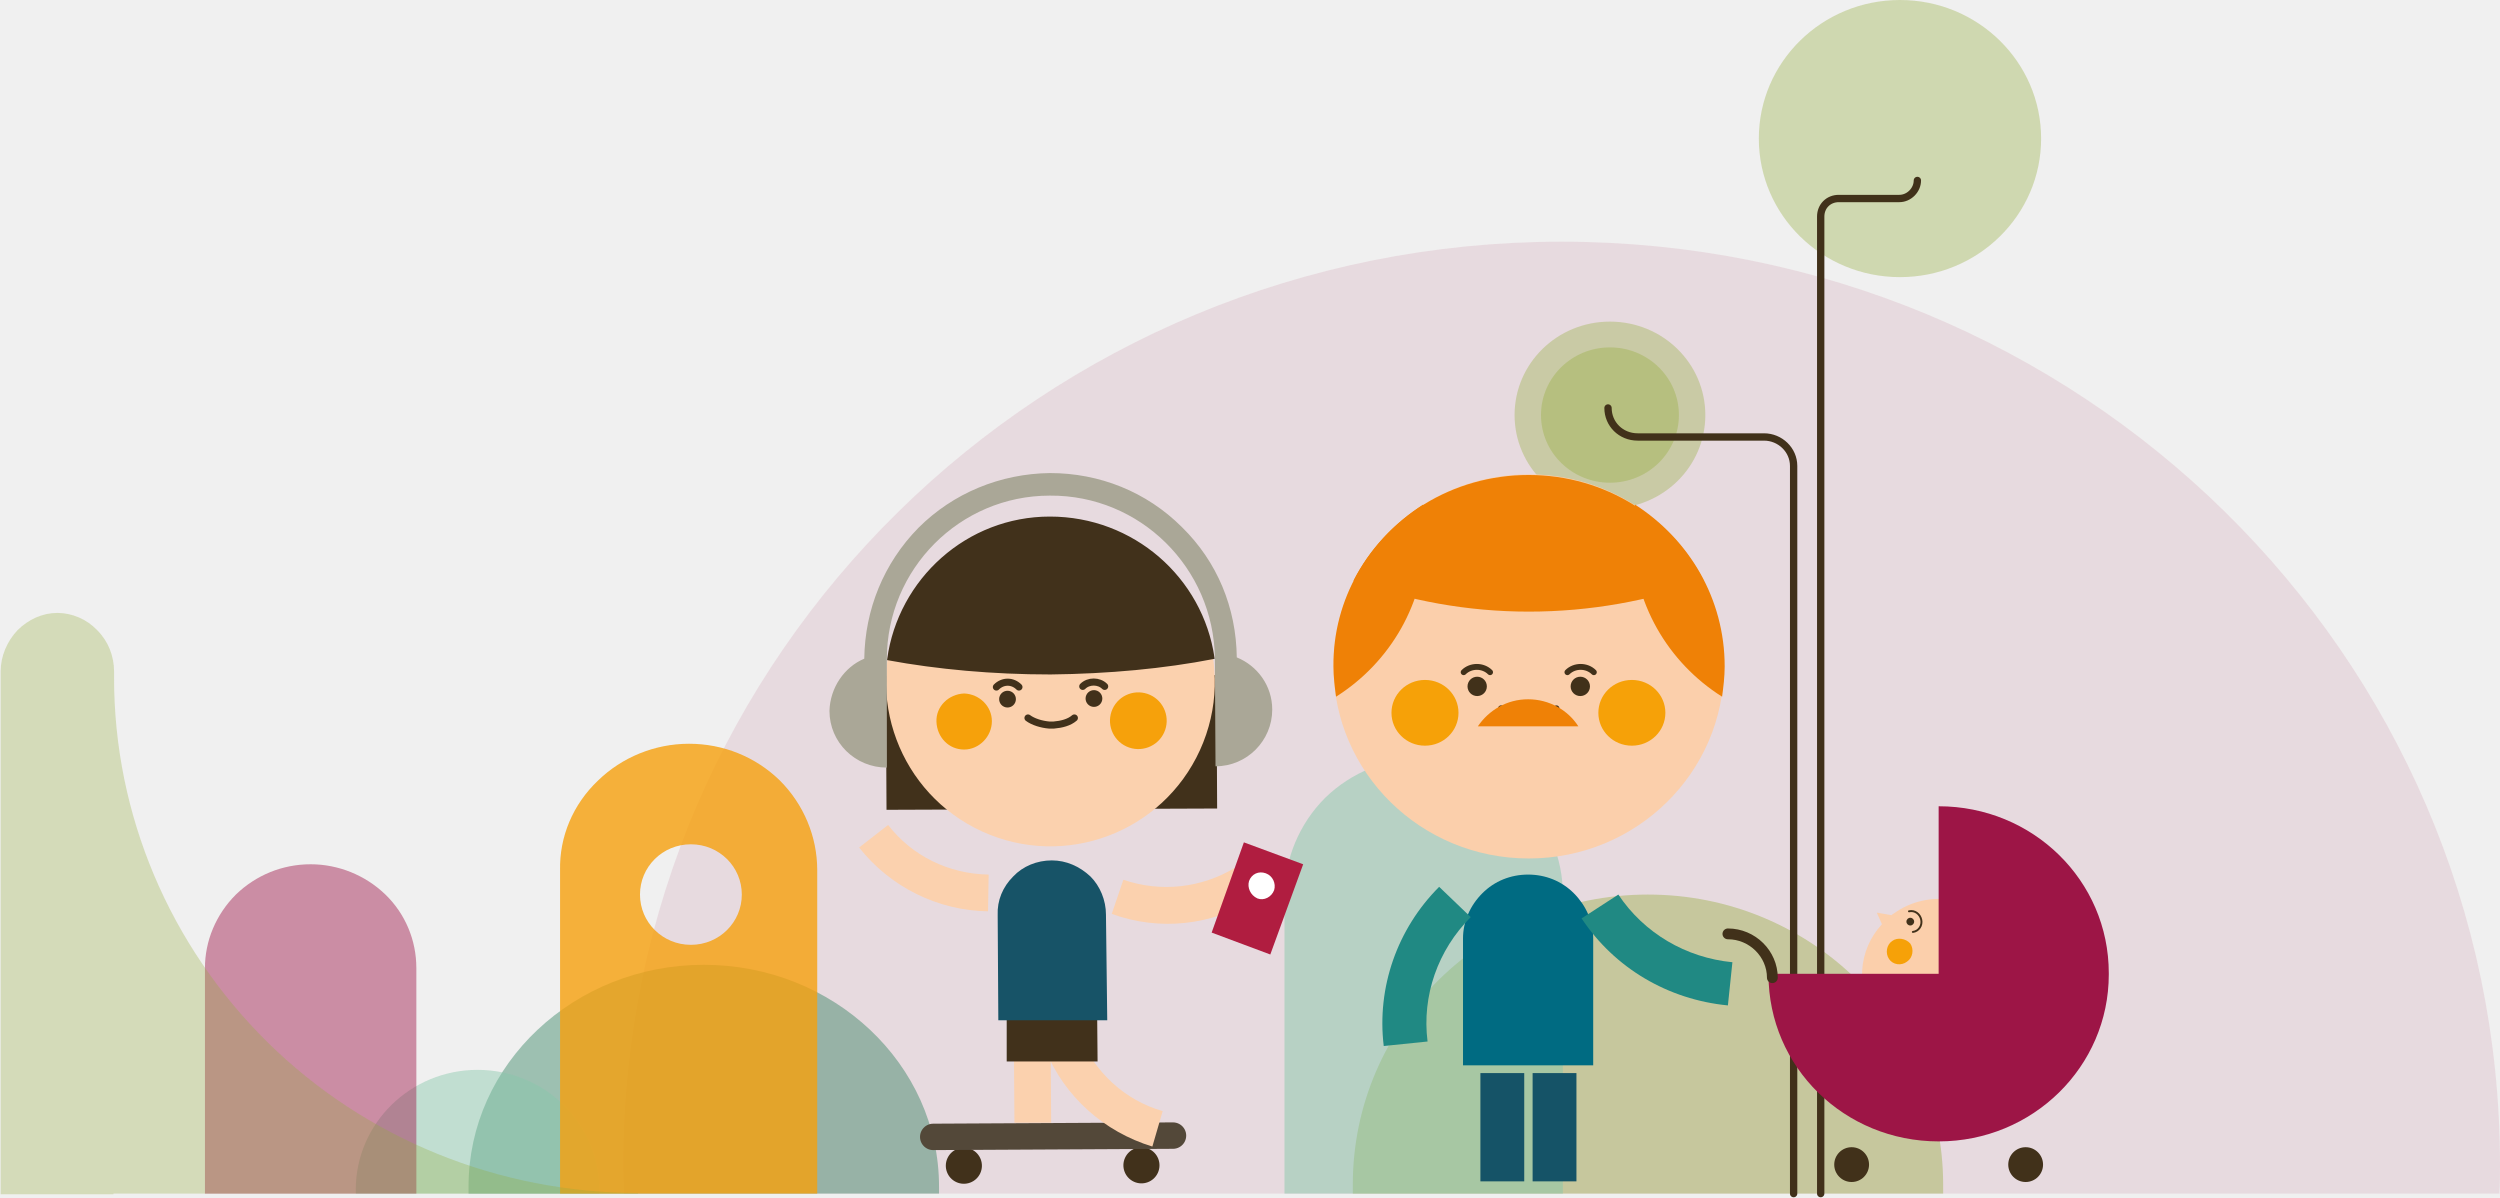
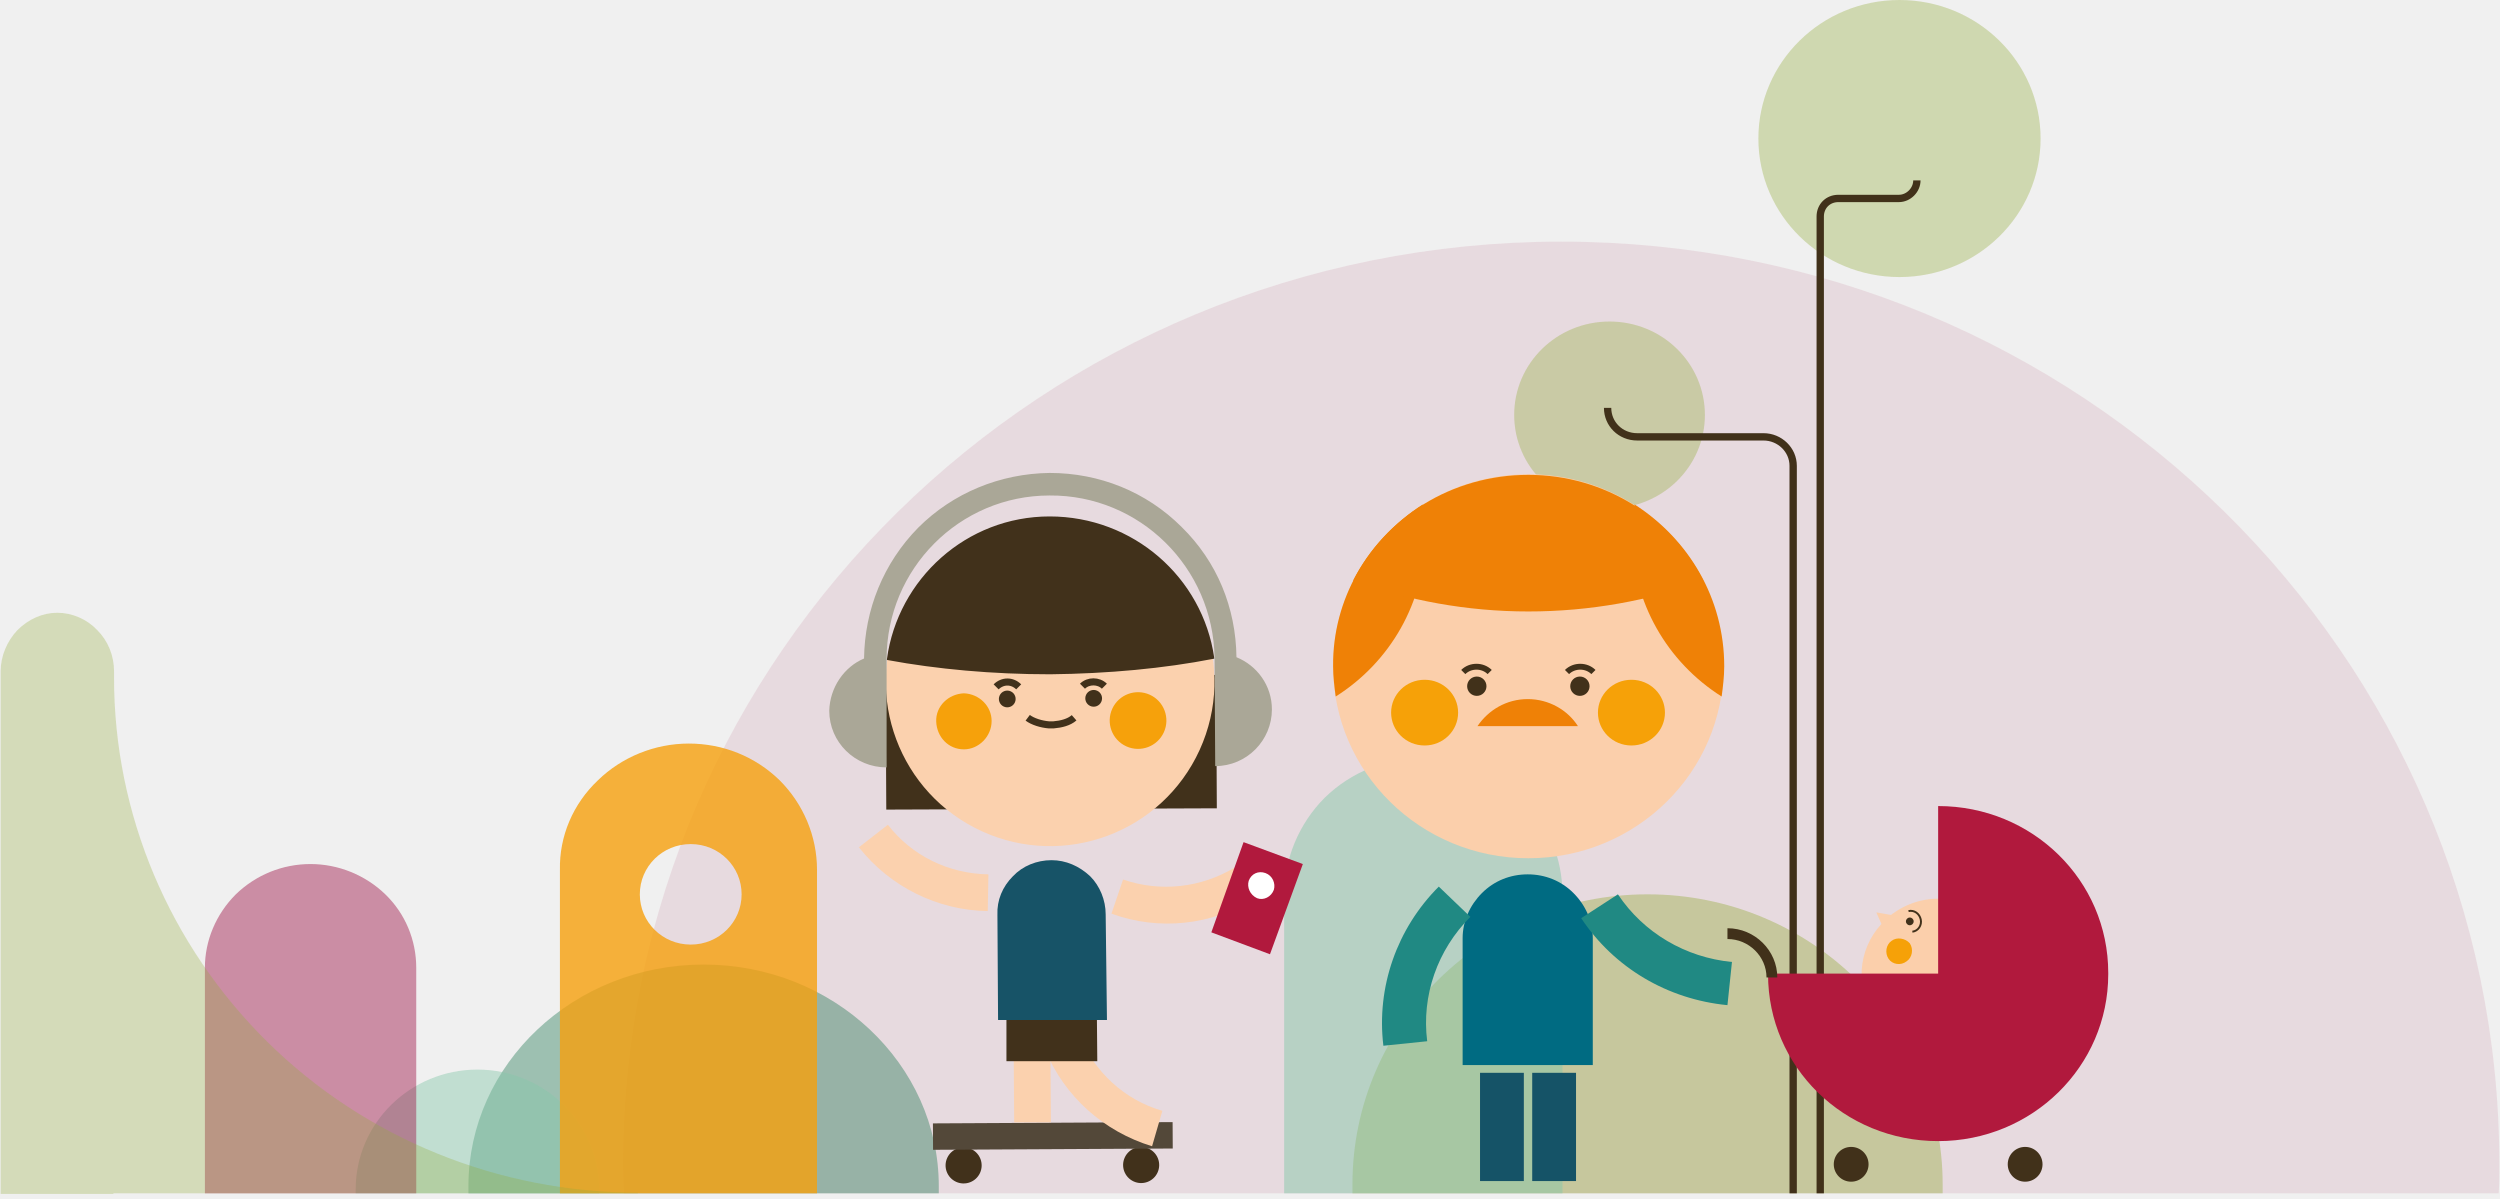
- <svg xmlns="http://www.w3.org/2000/svg" version="1.1" id="Ebene_1" x="0px" y="0px" viewBox="0 0 387.9 185.8" style="enable-background:new 0 0 387.9 185.8;" xml:space="preserve">
-   <style type="text/css">
- 	.st0{opacity:0.1;fill:#9D1546;enable-background:new    ;}
- 	.st1{opacity:0.4;fill:#93AB39;enable-background:new    ;}
- 	.st2{opacity:0.5;fill:#88C7AA;enable-background:new    ;}
- 	.st3{opacity:0.35;fill:#02663B;enable-background:new    ;}
- 	.st4{opacity:0.35;fill:#93AB39;enable-background:new    ;}
- 	.st5{opacity:0.45;fill:#88C7AA;enable-background:new    ;}
- 	.st6{opacity:0.45;fill:#9D1546;enable-background:new    ;}
- 	.st7{opacity:0.8;fill:#F6A00C;enable-background:new    ;}
- 	.st8{opacity:0.3;}
- 	.st9{fill:#93AB39;}
- 	.st10{fill:none;stroke:#41311A;stroke-width:1.138;stroke-linecap:round;stroke-miterlimit:10;}
- 	.st11{fill:none;stroke:#41311A;stroke-width:1.138;stroke-linecap:round;stroke-linejoin:round;stroke-miterlimit:10;}
- 	.st12{fill:#FBCFAB;}
- 	.st13{fill:#F6A108;}
- 	.st14{fill:#41311A;}
- 	.st15{fill:none;stroke:#41311A;stroke-width:0.304;stroke-linecap:round;stroke-miterlimit:10;}
- 	.st16{fill:#9D1546;}
- 	.st17{fill:none;stroke:#41311A;stroke-width:1.676;stroke-linecap:round;stroke-miterlimit:10;}
- 	.st18{display:none;}
- 	.st19{display:inline;}
- 	.st20{fill:#93AB3A;}
- 	.st21{display:inline;fill:#9D1546;}
- 	.st22{fill:none;stroke:#41311A;stroke-width:0.91;stroke-linecap:round;stroke-miterlimit:10;}
- 	.st23{fill:#155367;}
- 	.st24{fill:#006B82;}
- 	.st25{fill:#208983;}
- 	.st26{fill:#EF8106;}
- 	.st27{fill:#41311B;}
- 	.st28{fill:none;stroke:#534839;stroke-width:4.1;stroke-linecap:round;stroke-miterlimit:10;}
- 	.st29{fill:#FBD1AE;}
- 	.st30{fill:#175367;}
- 	.st31{fill:#41311B;stroke:#41311B;stroke-width:0.3;stroke-miterlimit:10;}
- 	.st32{fill:none;stroke:#41311B;stroke-width:1.1;stroke-linecap:round;stroke-miterlimit:10;}
- 	.st33{fill:#F6A10B;}
- 	.st34{fill:#B01D40;}
- 	.st35{fill:#FFFFFF;}
- 	.st36{fill:#AAA797;}
- </style>
-   <g>
-     <path class="st0" d="M96.8,185.2c0-1.5-0.1-3-0.1-4.5c0-79.1,65.2-143.2,145.6-143.2s145.6,64.1,145.6,143.2c0,1.5,0,3-0.1,4.5   H96.8z" />
-     <path class="st1" d="M209.9,185.2c0-0.5,0-0.9,0-1.4c0-24.9,20.5-45,45.8-45s45.8,20.2,45.8,45c0,0.5,0,1,0,1.4H209.9z" />
-     <path class="st2" d="M199.3,185.2v-46.3c0-5.6,2.3-11.1,6.3-15.1c4.1-4,9.6-6.2,15.3-6.2c5.7,0,11.3,2.2,15.3,6.2   c4.1,4,6.3,9.4,6.3,15.1v46.3H199.3z" />
-     <path class="st3" d="M72.7,185.2c0-0.4,0-0.7,0-1.1c0-19,16.4-34.4,36.5-34.4s36.5,15.4,36.5,34.4c0,0.4,0,0.7,0,1.1H72.7z" />
-     <g>
-       <ellipse class="st4" cx="294.8" cy="21.5" rx="21.9" ry="21.5" />
-       <path class="st4" d="M235,64.4c0,8,6.6,14.5,14.8,14.5s14.8-6.5,14.8-14.5s-6.6-14.5-14.8-14.5C241.6,49.9,235,56.4,235,64.4z" />
-       <ellipse class="st4" cx="249.8" cy="64.4" rx="10.7" ry="10.5" />
+ <svg xmlns="http://www.w3.org/2000/svg" width="388" height="186" viewBox="0 0 388 186">
+   <g fill="none" fill-rule="evenodd">
+     <path fill="#9D1546" d="M96.8,185.2 C96.8,183.7 96.7,182.2 96.7,180.7 C96.7,101.6 161.9,37.5 242.3,37.5 C322.7,37.5 387.9,101.6 387.9,180.7 C387.9,182.2 387.9,183.7 387.8,185.2 L96.8,185.2 L96.8,185.2 Z" opacity=".1" />
+     <path fill="#93AB39" d="M209.9,185.2 L209.9,183.8 C209.9,158.9 230.4,138.8 255.7,138.8 C281,138.8 301.5,159 301.5,183.8 L301.5,185.2 L209.9,185.2 L209.9,185.2 Z" opacity=".4" />
+     <path fill="#88C7AA" d="M199.3,185.2 L199.3,138.9 C199.3,133.3 201.6,127.8 205.6,123.8 C209.7,119.8 215.2,117.6 220.9,117.6 C226.6,117.6 232.2,119.8 236.2,123.8 C240.3,127.8 242.5,133.2 242.5,138.9 L242.5,185.2 L199.3,185.2 L199.3,185.2 Z" opacity=".5" />
+     <path fill="#02663B" d="M72.7,185.2 L72.7,184.1 C72.7,165.1 89.1,149.7 109.2,149.7 C129.3,149.7 145.7,165.1 145.7,184.1 L145.7,185.2 L72.7,185.2 L72.7,185.2 Z" opacity=".35" />
+     <g fill="#93AB39" transform="translate(235)" opacity=".35">
+       <ellipse cx="59.8" cy="21.5" rx="21.9" ry="21.5" />
+       <path d="M0,64.4 C0,72.4 6.6,78.9 14.8,78.9 C23,78.9 29.6,72.4 29.6,64.4 C29.6,56.4 23,49.9 14.8,49.9 C6.6,49.9 0,56.4 0,64.4 L0,64.4 Z" />
+       <ellipse cx="14.8" cy="64.4" rx="10.7" ry="10.5" />
    </g>
-     <path class="st5" d="M93,185.2c0-0.2,0-0.4,0-0.6c0-10.3-8.5-18.6-18.9-18.6s-18.9,8.3-18.9,18.6c0,0.2,0,0.4,0,0.6H93z" />
-     <path class="st6" d="M31.8,185.2v-35c0-4.2,1.7-8.3,4.8-11.4c3.1-3,7.2-4.7,11.6-4.7c4.3,0,8.5,1.7,11.6,4.7   c3.1,3,4.8,7.1,4.8,11.4v35H31.8z" />
-     <path class="st7" d="M86.9,135v50.2h39.9V135c0-5.2-2.1-10.2-5.8-13.9c-3.8-3.7-8.8-5.7-14.1-5.7c-5.3,0-10.4,2.1-14.1,5.7   C88.9,124.8,86.8,129.8,86.9,135z M99.3,138.8c0-4.3,3.5-7.8,7.9-7.8s7.9,3.5,7.9,7.8s-3.5,7.8-7.9,7.8S99.3,143.1,99.3,138.8z" />
-     <g class="st8">
-       <path class="st9" d="M99,185.1c-21.6,0-42.3-8.4-57.5-23.4c-15.2-15-23.8-35.3-23.8-56.5v-1c0-2.4-0.9-4.7-2.6-6.4    c-1.6-1.7-3.9-2.7-6.2-2.7c-2.3,0-4.5,1-6.2,2.7c-1.6,1.7-2.6,4-2.6,6.4l0,81.1h17.5v-0.1H99z" />
-     </g>
-     <path class="st10" d="M297.5,28c0,1.5-1.3,2.8-2.8,2.8h-4.2h-5.2c-1.6,0-2.8,1.2-2.8,2.8v77.2V36.1v149.1" />
-     <path class="st11" d="M249.5,63.3c0,2.5,2,4.5,4.6,4.5h5.2h3h11.4c2.5,0,4.6,2,4.6,4.5v112.9V76.4" />
-     <g>
-       <g>
-         <g>
-           <path class="st12" d="M310.5,144.3c-3.8-5.2-11.3-6.4-16.6-2.6c-0.2,0.1-0.3,0.2-0.4,0.3l-2.3-0.4l0.8,1.8      c-3.7,4-4.2,10.1-0.8,14.7c3.8,5.3,11.3,6.4,16.6,2.6C313.1,156.8,314.3,149.5,310.5,144.3z" />
-           <path class="st13" d="M293.6,146c-0.9,0.6-1.1,1.9-0.5,2.8c0.6,0.9,1.9,1.1,2.8,0.4c0.9-0.6,1.1-1.9,0.5-2.8      C295.7,145.6,294.4,145.4,293.6,146z" />
-           <ellipse class="st14" cx="296.4" cy="143" rx="0.6" ry="0.6" />
-           <path class="st15" d="M296.8,144.6c0.9-0.1,1.5-1,1.3-1.9c-0.2-0.9-1-1.5-1.9-1.3" />
+     <path fill="#88C7AA" d="M93,185.2 L93,184.6 C93,174.3 84.5,166 74.1,166 C63.7,166 55.2,174.3 55.2,184.6 L55.2,185.2 L93,185.2 L93,185.2 Z" opacity=".45" />
+     <path fill="#9D1546" d="M31.8,185.2 L31.8,150.2 C31.8,146 33.5,141.9 36.6,138.8 C39.7,135.8 43.8,134.1 48.2,134.1 C52.5,134.1 56.7,135.8 59.8,138.8 C62.9,141.8 64.6,145.9 64.6,150.2 L64.6,185.2 L31.8,185.2 L31.8,185.2 Z" opacity=".45" />
+     <path fill="#F6A00C" d="M86.9,135 L86.9,185.2 L126.8,185.2 L126.8,135 C126.8,129.8 124.7,124.8 121,121.1 C117.2,117.4 112.2,115.4 106.9,115.4 C101.6,115.4 96.5,117.5 92.8,121.1 C88.9,124.8 86.8,129.8 86.9,135 L86.9,135 Z M99.3,138.8 C99.3,134.5 102.8,131 107.2,131 C111.6,131 115.1,134.5 115.1,138.8 C115.1,143.1 111.6,146.6 107.2,146.6 C102.8,146.6 99.3,143.1 99.3,138.8 L99.3,138.8 Z" opacity=".8" />
+     <path fill="#93AB39" d="M99,90.1 C77.4,90.1 56.7,81.7 41.5,66.7 C26.3,51.7 17.7,31.4 17.7,10.2 L17.7,9.2 C17.7,6.8 16.8,4.5 15.1,2.8 C13.5,1.1 11.2,0.1 8.9,0.1 C6.6,0.1 4.4,1.1 2.7,2.8 C1.1,4.5 0.1,6.8 0.1,9.2 L0.1,90.3 L17.6,90.3 L17.6,90.2 L99,90.2 L99,90.1 Z" opacity=".3" transform="translate(0 95)" />
+     <path stroke="#41311A" stroke-width="1.138" d="M297.5 28C297.5 29.5 296.2 30.8 294.7 30.8L290.5 30.8 285.3 30.8C283.7 30.8 282.5 32 282.5 33.6L282.5 110.8 282.5 36.1 282.5 185.2M249.5 63.3C249.5 65.8 251.5 67.8 254.1 67.8L259.3 67.8 262.3 67.8 273.7 67.8C276.2 67.8 278.3 69.8 278.3 72.3L278.3 185.2 278.3 76.4" />
+     <g transform="translate(201 61)">
+       <g transform="translate(67 64)">
+         <g transform="translate(20 14)">
+           <path fill="#FBCFAB" d="M22.5,5.3 C18.7,0.1 11.2,-1.1 5.9,2.7 C5.7,2.8 5.6,2.9 5.5,3 L3.2,2.6 L4,4.4 C0.3,8.4 -0.2,14.5 3.2,19.1 C7,24.4 14.5,25.5 19.8,21.7 C25.1,17.8 26.3,10.5 22.5,5.3 L22.5,5.3 Z" />
+           <path fill="#F6A108" d="M5.6,7 C4.7,7.6 4.5,8.9 5.1,9.8 C5.7,10.7 7,10.9 7.9,10.2 C8.8,9.6 9,8.3 8.4,7.4 C7.7,6.6 6.4,6.4 5.6,7 L5.6,7 Z" />
+           <circle cx="8.4" cy="4" r=".6" fill="#41311A" />
+           <path stroke="#41311A" stroke-width=".304" d="M8.8,5.6 C9.7,5.5 10.3,4.6 10.1,3.7 C9.9,2.8 9.1,2.2 8.2,2.4" />
        </g>
-         <ellipse class="st14" cx="287.3" cy="180.7" rx="2.7" ry="2.7" />
-         <ellipse class="st14" cx="314.3" cy="180.7" rx="2.7" ry="2.7" />
-         <path class="st16" d="M327.2,151c0-14.4-11.8-25.9-26.4-25.9v26h-26.4c0,0,0,0,0,0.1c0,14.4,11.8,25.9,26.4,25.9     c14.6,0,26.4-11.6,26.4-25.9C327.2,151.1,327.2,151.1,327.2,151C327.2,151.1,327.2,151.1,327.2,151z" />
-         <path class="st17" d="M275,151.7L275,151.7c0-3.7-3.1-6.8-6.9-6.8" />
+         <circle cx="19.3" cy="55.7" r="2.7" fill="#41311A" />
+         <circle cx="46.3" cy="55.7" r="2.7" fill="#41311A" />
+         <path fill="#B1193D" d="M59.2,26 C59.2,11.6 47.4,0.1 32.8,0.1 L32.8,26.1 L6.4,26.1 C6.4,26.1 6.4,26.1 6.4,26.2 C6.4,40.6 18.2,52.1 32.8,52.1 C47.4,52.1 59.2,40.5 59.2,26.2 L59.2,26 C59.2,26.1 59.2,26.1 59.2,26 L59.2,26 Z" />
+         <path stroke="#41311A" stroke-width="1.676" d="M7,26.7 L7,26.7 C7,23 3.9,19.9 0.1,19.9" />
      </g>
-       <g class="st18">
-         <g class="st19">
-           <rect x="234.6" y="166.5" class="st20" width="6.8" height="16.8" />
-           <rect x="226.7" y="166.5" class="st20" width="6.8" height="16.8" />
+       <g transform="translate(5 12)">
+         <g fill="#155367" transform="translate(23 93)">
+           <rect width="6.8" height="16.8" x=".7" y=".5" />
+           <rect width="6.8" height="16.8" x="8.8" y=".5" />
        </g>
-         <path class="st21" d="M244.1,165.3v-19.7c0-2.6-1.1-5.1-3-7c-1.9-1.9-4.4-2.9-7.1-2.9c-2.7,0-5.2,1-7.1,2.9c-1.9,1.9-3,4.4-3,7     v19.7H244.1z" />
-         <path class="st21" d="M267.4,149.6c-9.2,1.5-18.5-1.2-25.5-7.3l4.5-5c5.4,4.8,12.7,6.9,19.9,5.7L267.4,149.6z" />
-         <path class="st21" d="M225.4,144c-5.6,7.3-14.2,11.7-23.6,12l-0.2-6.7c7.3-0.2,14-3.7,18.4-9.4L225.4,144z" />
-         <g class="st19">
-           <path class="st12" d="M267.9,118.1l5,0.4l-3.1-4.9c0.2-0.4,0.3-0.9,0.4-1.3c4.3-15.9-5.3-32.2-21.4-36.5      c-16.1-4.2-32.7,5.2-37.1,21c-4.3,15.9,5.3,32.2,21.4,36.5C247.1,137.1,261.5,130.4,267.9,118.1z" />
-           <ellipse class="st13" cx="254.9" cy="115.7" rx="5.2" ry="5.1" />
-           <ellipse class="st14" cx="264.5" cy="107.6" rx="1.5" ry="1.5" />
-           <path class="st22" d="M260.3,108.1c-0.4-2.2,1.1-4.4,3.4-4.8c2.3-0.4,4.5,1.1,4.9,3.3" />
-           <g>
-             <path class="st14" d="M222.5,80.7c-5.5,4.2-9.6,10.3-11.1,17.6c-0.5,2.2-0.6,4.3-0.6,6.4c5.8-2.9,10.3-8.3,11.7-15.1       C223.1,86.5,223.1,83.6,222.5,80.7z" />
-             <g>
-               <path class="st14" d="M213.6,91.5c5.2,5.4,12.1,9.4,20,11c13.2,2.6,26.1-1.8,34.8-10.6c-3.9-8.3-11.6-14.6-21.4-16.6        C233.1,72.5,219.5,79.5,213.6,91.5z" />
-             </g>
-             <ellipse class="st14" cx="234.9" cy="71.5" rx="10.1" ry="9.9" />
-           </g>
+         <path fill="#006B82" d="M41.2,92.3 L41.2,72.6 C41.2,70 40.1,67.5 38.2,65.6 C36.3,63.7 33.8,62.7 31.1,62.7 C28.4,62.7 25.9,63.7 24,65.6 C22.1,67.5 21,70 21,72.6 L21,92.3 L41.2,92.3 L41.2,92.3 Z" />
+         <path fill="#208983" d="M62.1 83C52.8 82.1 44.5 77.2 39.4 69.5L45.1 65.8C49.1 71.8 55.6 75.6 62.8 76.3L62.1 83 62.1 83zM8.7 89.3C7.6 80.2 10.8 71.1 17.3 64.6L22.2 69.3C17.1 74.4 14.6 81.5 15.5 88.6L8.7 89.3 8.7 89.3z" />
+         <ellipse cx="31.2" cy="30.4" fill="#FBCFAB" rx="30.3" ry="29.8" />
+         <path stroke="#41311A" stroke-width=".91" d="M37.2 31.3C38.3 30.2 40.2 30.2 41.3 31.3M21.1 31.3C22.2 30.2 24.1 30.2 25.2 31.3" />
+         <g fill="#41311A" transform="translate(21 32)">
+           <circle cx="18.2" cy="1.5" r="1.5" />
+           <circle cx="2.2" cy="1.5" r="1.5" />
        </g>
-       </g>
-       <g>
-         <g>
-           <rect x="229.7" y="166.5" class="st23" width="6.8" height="16.8" />
-           <rect x="237.8" y="166.5" class="st23" width="6.8" height="16.8" />
+         <path stroke="#41311A" stroke-width=".91" d="M35.5,36.9 C34.6,37.6 33.1,38.1 31.6,38.2 L30.8,38.2 C29.3,38.1 27.8,37.6 26.9,36.9" />
+         <g fill="#F6A108" transform="translate(9 32)">
+           <path d="M43.4 5.6C43.4 8.4 41.1 10.7 38.2 10.7 35.3 10.7 33 8.4 33 5.6 33 2.8 35.3.5 38.2.5 41.1.5 43.4 2.8 43.4 5.6L43.4 5.6zM11.3 5.6C11.3 8.4 9 10.7 6.1 10.7 3.2 10.7.9 8.4.9 5.6.9 2.8 3.2.5 6.1.5 9 .5 11.3 2.8 11.3 5.6L11.3 5.6z" />
        </g>
-         <path class="st24" d="M247.2,165.3v-19.7c0-2.6-1.1-5.1-3-7c-1.9-1.9-4.4-2.9-7.1-2.9c-2.7,0-5.2,1-7.1,2.9c-1.9,1.9-3,4.4-3,7     v19.7H247.2z" />
-         <path class="st25" d="M268.1,156c-9.3-0.9-17.6-5.8-22.7-13.5l5.7-3.7c4,6,10.5,9.8,17.7,10.5L268.1,156z" />
-         <path class="st25" d="M214.7,162.3c-1.1-9.1,2.1-18.2,8.6-24.7l4.9,4.7c-5.1,5.1-7.6,12.2-6.7,19.3L214.7,162.3z" />
-         <ellipse class="st12" cx="237.2" cy="103.4" rx="30.3" ry="29.8" />
-         <path class="st22" d="M243.2,104.3c1.1-1.1,3-1.1,4.1,0" />
-         <path class="st22" d="M227.1,104.3c1.1-1.1,3-1.1,4.1,0" />
-         <g>
-           <ellipse class="st14" cx="245.2" cy="106.5" rx="1.5" ry="1.5" />
-           <ellipse class="st14" cx="229.2" cy="106.5" rx="1.5" ry="1.5" />
+         <g fill="#EF8106">
+           <path d="M47.7 5.3C47.5 6.8 47.3 8.4 47.3 10 47.3 20.5 52.8 29.8 61.2 35.1 61.4 33.6 61.6 32 61.6 30.4 61.6 19.9 56.1 10.7 47.7 5.3L47.7 5.3zM14.8 5.3C15 6.8 15.2 8.4 15.2 10 15.2 20.5 9.7 29.8 1.3 35.1 1.1 33.6.9 32 .9 30.4.8 19.9 6.4 10.7 14.8 5.3L14.8 5.3z" />
+           <path d="M31.2,21.9 C40.8,21.9 49.9,20.2 58.4,17.2 C53.4,7.4 43.1,0.7 31.2,0.7 C19.3,0.7 9,7.3 4,17.1 C12.5,20.2 21.7,21.9 31.2,21.9 L31.2,21.9 Z" />
        </g>
-         <path class="st22" d="M241.5,109.9c-0.9,0.7-2.4,1.2-3.9,1.3h-0.8c-1.5-0.1-3-0.6-3.9-1.3" />
-         <g>
-           <path class="st13" d="M258.4,110.6c0,2.8-2.3,5.1-5.2,5.1s-5.2-2.3-5.2-5.1s2.3-5.1,5.2-5.1S258.4,107.8,258.4,110.6z" />
-           <path class="st13" d="M226.3,110.6c0,2.8-2.3,5.1-5.2,5.1s-5.2-2.3-5.2-5.1s2.3-5.1,5.2-5.1S226.3,107.8,226.3,110.6z" />
-         </g>
-         <g>
-           <path class="st26" d="M253.7,78.3c-0.2,1.5-0.4,3.1-0.4,4.7c0,10.5,5.5,19.8,13.9,25.1c0.2-1.5,0.4-3.1,0.4-4.7      C267.6,92.9,262.1,83.7,253.7,78.3z" />
-           <path class="st26" d="M220.8,78.3c0.2,1.5,0.4,3.1,0.4,4.7c0,10.5-5.5,19.8-13.9,25.1c-0.2-1.5-0.4-3.1-0.4-4.7      C206.8,92.9,212.4,83.7,220.8,78.3z" />
-           <path class="st26" d="M237.2,94.9c9.6,0,18.7-1.7,27.2-4.7c-5-9.8-15.3-16.5-27.2-16.5S215,80.3,210,90.1      C218.5,93.2,227.7,94.9,237.2,94.9z" />
-         </g>
-         <path class="st26" d="M244.9,112.7c-1.6-2.5-4.5-4.2-7.8-4.2c-3.3,0-6.1,1.7-7.8,4.2H244.9z" />
+         <path fill="#EF8106" d="M38.9,39.7 C37.3,37.2 34.4,35.5 31.1,35.5 C27.8,35.5 25,37.2 23.3,39.7 L38.9,39.7 L38.9,39.7 Z" />
      </g>
    </g>
-     <g>
-       <g>
-         <ellipse transform="matrix(0.4147 -0.91 0.91 0.4147 -60.8649 266.9952)" class="st27" cx="177.1" cy="180.8" rx="2.8" ry="2.8" />
-         <ellipse transform="matrix(0.4147 -0.91 0.91 0.4147 -77.1053 241.9898)" class="st27" cx="149.6" cy="180.9" rx="2.8" ry="2.8" />
+     <g transform="translate(128 72)">
+       <g fill="#41311B" transform="translate(17 105)">
+         <circle cx="32.106" cy="3.812" r="2.8" transform="rotate(-65.501 32.106 3.812)" />
+         <circle cx="4.553" cy="3.873" r="2.8" transform="rotate(-65.501 4.553 3.873)" />
      </g>
-       <path class="st28" d="M144.8,176.4l37.2-0.2" />
-       <path class="st29" d="M167.5,160.7c2.4,5.7,7,10,12.9,11.7l-1.6,5.5c-7.5-2.3-13.6-7.7-16.6-15L167.5,160.7z" />
-       <path class="st29" d="M163.1,174.2l-5.7,0l-0.1-14.3l5.7,0L163.1,174.2z" />
-       <path class="st27" d="M170.3,164.7l-14.1,0l0-11.2l14,0L170.3,164.7z" />
-       <path class="st30" d="M171.8,158.3l-0.2-16.4c0-2.2-0.9-4.4-2.4-5.9c-1.7-1.6-3.8-2.5-6-2.5c-2.3,0-4.5,0.9-6,2.5    c-1.6,1.6-2.5,3.7-2.4,6l0.1,16.3L171.8,158.3L171.8,158.3z" />
-       <path class="st29" d="M174.3,136.5c5.8,2,12.1,1.3,17.4-1.9l3,4.9c-6.7,4.1-14.8,5-22.2,2.3L174.3,136.5L174.3,136.5z     M153.4,135.7c-6.2-0.1-11.9-2.9-15.6-7.7l-4.5,3.5c4.8,6.1,12.2,9.8,20,9.9L153.4,135.7L153.4,135.7z" />
-       <path class="st31" d="M188.7,125.3l-51,0.2l-0.1-20.4l51-0.2L188.7,125.3z" />
-       <ellipse transform="matrix(0.4147 -0.91 0.91 0.4147 -0.8912 210.2704)" class="st29" cx="163" cy="105.8" rx="25.5" ry="25.5" />
-       <g>
-         <path class="st32" d="M154.6,106.6c1-1,2.5-1,3.5,0 M168,106.5c0.9-0.9,2.5-0.9,3.4,0" />
+       <path stroke="#534839" stroke-width="4.1" d="M16.8,104.4 L54,104.2" />
+       <path fill="#FBD1AE" d="M39.5,88.7 C41.9,94.4 46.5,98.7 52.4,100.4 L50.8,105.9 C43.3,103.6 37.2,98.2 34.2,90.9 L39.5,88.7 L39.5,88.7 Z" />
+       <polygon fill="#FBD1AE" points="35.1 102.2 29.4 102.2 29.3 87.9 35 87.9" />
+       <polygon fill="#41311B" points="42.3 92.7 28.2 92.7 28.2 81.5 42.2 81.5" />
+       <path fill="#175367" d="M43.8,86.3 L43.6,69.9 C43.6,67.7 42.7,65.5 41.2,64 C39.5,62.4 37.4,61.5 35.2,61.5 C32.9,61.5 30.7,62.4 29.2,64 C27.6,65.6 26.7,67.7 26.8,70 L26.9,86.3 L43.8,86.3 L43.8,86.3 L43.8,86.3 Z" />
+       <path fill="#FBD1AE" d="M46.3,64.5 C52.1,66.5 58.4,65.8 63.7,62.6 L66.7,67.5 C60,71.6 51.9,72.5 44.5,69.8 L46.3,64.5 L46.3,64.5 L46.3,64.5 Z M25.4,63.7 C19.2,63.6 13.5,60.8 9.8,56 L5.3,59.5 C10.1,65.6 17.5,69.3 25.3,69.4 L25.4,63.7 L25.4,63.7 L25.4,63.7 Z" />
+       <polygon fill="#41311B" stroke="#41311B" stroke-width=".3" points="60.7 53.3 9.7 53.5 9.6 33.1 60.6 32.9" />
+       <circle cx="34.982" cy="33.815" r="25.5" fill="#FBD1AE" transform="rotate(-65.501 34.983 33.816)" />
+       <path stroke="#41311B" stroke-width="1.1" d="M26.6,34.6 C27.6,33.6 29.1,33.6 30.1,34.6 M40,34.5 C40.9,33.6 42.5,33.6 43.4,34.5" />
+       <g fill="#41311B" transform="translate(26 34)">
+         <circle cx="2.327" cy="2.479" r="1.3" transform="rotate(-65.501 2.327 2.479)" />
+         <circle cx="15.738" cy="2.382" r="1.3" transform="rotate(-65.501 15.738 2.382)" />
      </g>
-       <g>
-         <ellipse transform="matrix(0.4147 -0.91 0.91 0.4147 -7.2258 205.7167)" class="st27" cx="156.3" cy="108.5" rx="1.3" ry="1.3" />
-         <ellipse transform="matrix(0.4147 -0.91 0.91 0.4147 0.6776 217.9469)" class="st27" cx="169.8" cy="108.4" rx="1.3" ry="1.3" />
+       <path stroke="#41311B" stroke-width="1.1" d="M38.7,39.4 C37.9,40.1 36.7,40.4 35.5,40.5 L34.8,40.5 C33.6,40.4 32.3,40 31.5,39.4" />
+       <g fill="#F6A10B" transform="translate(17 33)">
+         <path d="M4.6,2.6 C7,2.7 8.9,4.6 8.9,6.9 C8.9,9.3 6.9,11.3 4.6,11.3 C2.2,11.3 0.4,9.4 0.3,7 C0.2,4.6 2.2,2.7 4.6,2.6 L4.6,2.6 L4.6,2.6 Z" />
+         <circle cx="31.624" cy="6.827" r="4.4" transform="rotate(-65.501 31.625 6.827)" />
      </g>
-       <path class="st32" d="M166.7,111.4c-0.8,0.7-2,1-3.2,1.1l-0.7,0c-1.2-0.1-2.5-0.5-3.3-1.1" />
-       <g>
-         <path class="st33" d="M149.6,107.6c2.4,0.1,4.3,2,4.3,4.3c0,2.4-2,4.4-4.3,4.4c-2.4,0-4.2-1.9-4.3-4.3     C145.2,109.6,147.2,107.7,149.6,107.6L149.6,107.6z" />
-         <ellipse transform="matrix(0.4147 -0.91 0.91 0.4147 1.5595 226.1282)" class="st33" cx="176.6" cy="111.9" rx="4.4" ry="4.4" />
+       <path fill="#41311B" stroke="#41311B" stroke-width=".3" d="M60.3,30.1 C58.5,17.7 47.8,8.3 34.9,8.3 C22.1,8.3 11.5,17.9 9.8,30.3 C17.4,31.7 26,32.5 35,32.5 C44,32.4 52.6,31.6 60.3,30.1 L60.3,30.1 L60.3,30.1 Z" />
+       <g transform="translate(60 58)">
+         <polygon fill="#B1193D" points="5 .7 14.2 4.1 9.1 18.1 0 14.7" />
+         <path fill="#FFFFFF" d="M8.4,5.5 C9.5,5.9 10,7.1 9.7,8.1 C9.3,9.2 8.1,9.8 7.1,9.4 C6,8.9 5.5,7.7 5.8,6.7 C6.2,5.6 7.3,5.1 8.4,5.5 L8.4,5.5 Z" />
      </g>
-       <path class="st31" d="M188.3,102.1c-1.8-12.4-12.5-21.8-25.4-21.8c-12.8,0-23.4,9.6-25.1,22c7.6,1.4,16.2,2.2,25.2,2.2    C172,104.4,180.6,103.6,188.3,102.1L188.3,102.1z" />
-       <g>
-         <path class="st34" d="M193,130.7l9.2,3.4l-5.1,14l-9.1-3.4L193,130.7z" />
-         <path class="st35" d="M196.4,135.5c1.1,0.4,1.6,1.6,1.3,2.6c-0.4,1.1-1.6,1.7-2.6,1.3c-1.1-0.5-1.6-1.7-1.3-2.7     C194.2,135.6,195.3,135.1,196.4,135.5z" />
-       </g>
-       <path class="st36" d="M128.7,110.3c0,4.9,4,8.8,8.9,8.8l0-16.8c0-14,11.3-25.4,25.3-25.4c14-0.1,25.4,11.2,25.6,25.2l0.1,16.8    c4.9,0,8.8-4,8.8-8.8c0-3.7-2.3-6.8-5.5-8.1c-0.1-7.7-3-14.8-8.5-20.2c-5.5-5.5-12.8-8.4-20.5-8.4c-7.7,0.1-15,3.1-20.4,8.5    c-5.4,5.5-8.3,12.7-8.4,20.3C131,103.5,128.8,106.7,128.7,110.3L128.7,110.3z" />
+       <path fill="#AAA797" d="M0.7,38.3 C0.7,43.2 4.7,47.1 9.6,47.1 L9.6,30.3 C9.6,16.3 20.9,4.9 34.9,4.9 C48.9,4.8 60.3,16.1 60.5,30.1 L60.6,46.9 C65.5,46.9 69.4,42.9 69.4,38.1 C69.4,34.4 67.1,31.3 63.9,30 C63.8,22.3 60.9,15.2 55.4,9.8 C49.9,4.3 42.6,1.4 34.9,1.4 C27.2,1.5 19.9,4.5 14.5,9.9 C9.1,15.4 6.2,22.6 6.1,30.2 C3,31.5 0.8,34.7 0.7,38.3 L0.7,38.3 L0.7,38.3 Z" />
    </g>
  </g>
</svg>
